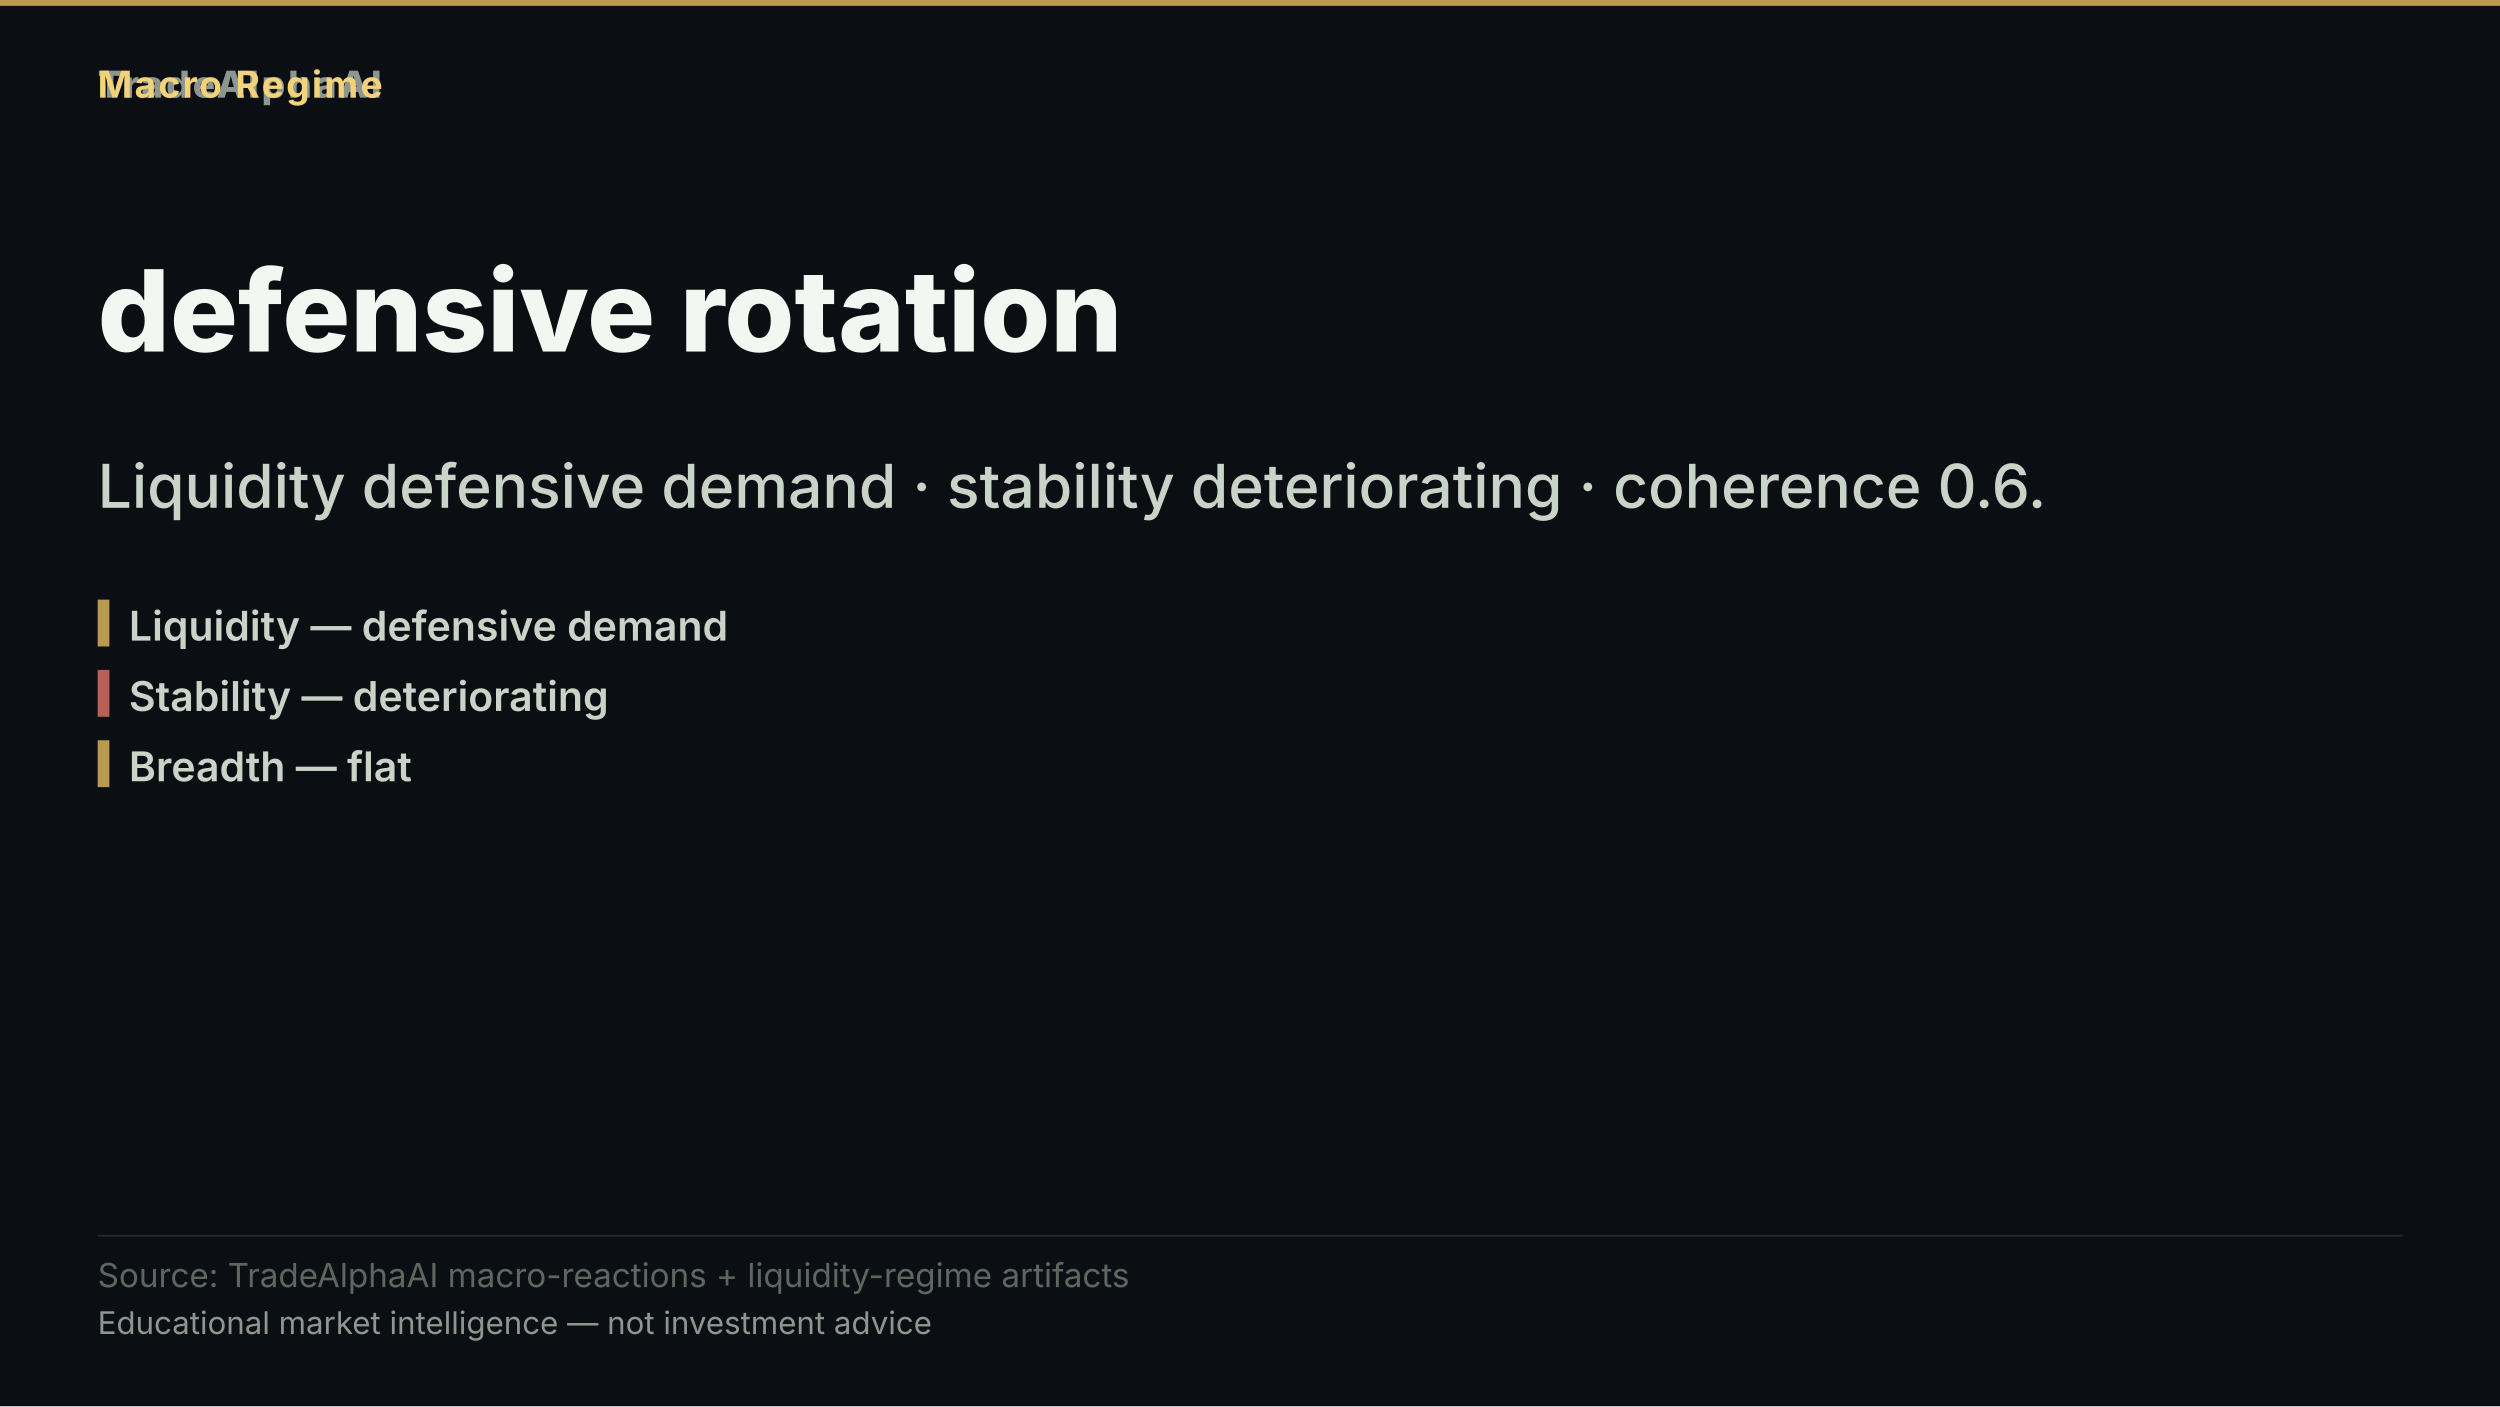
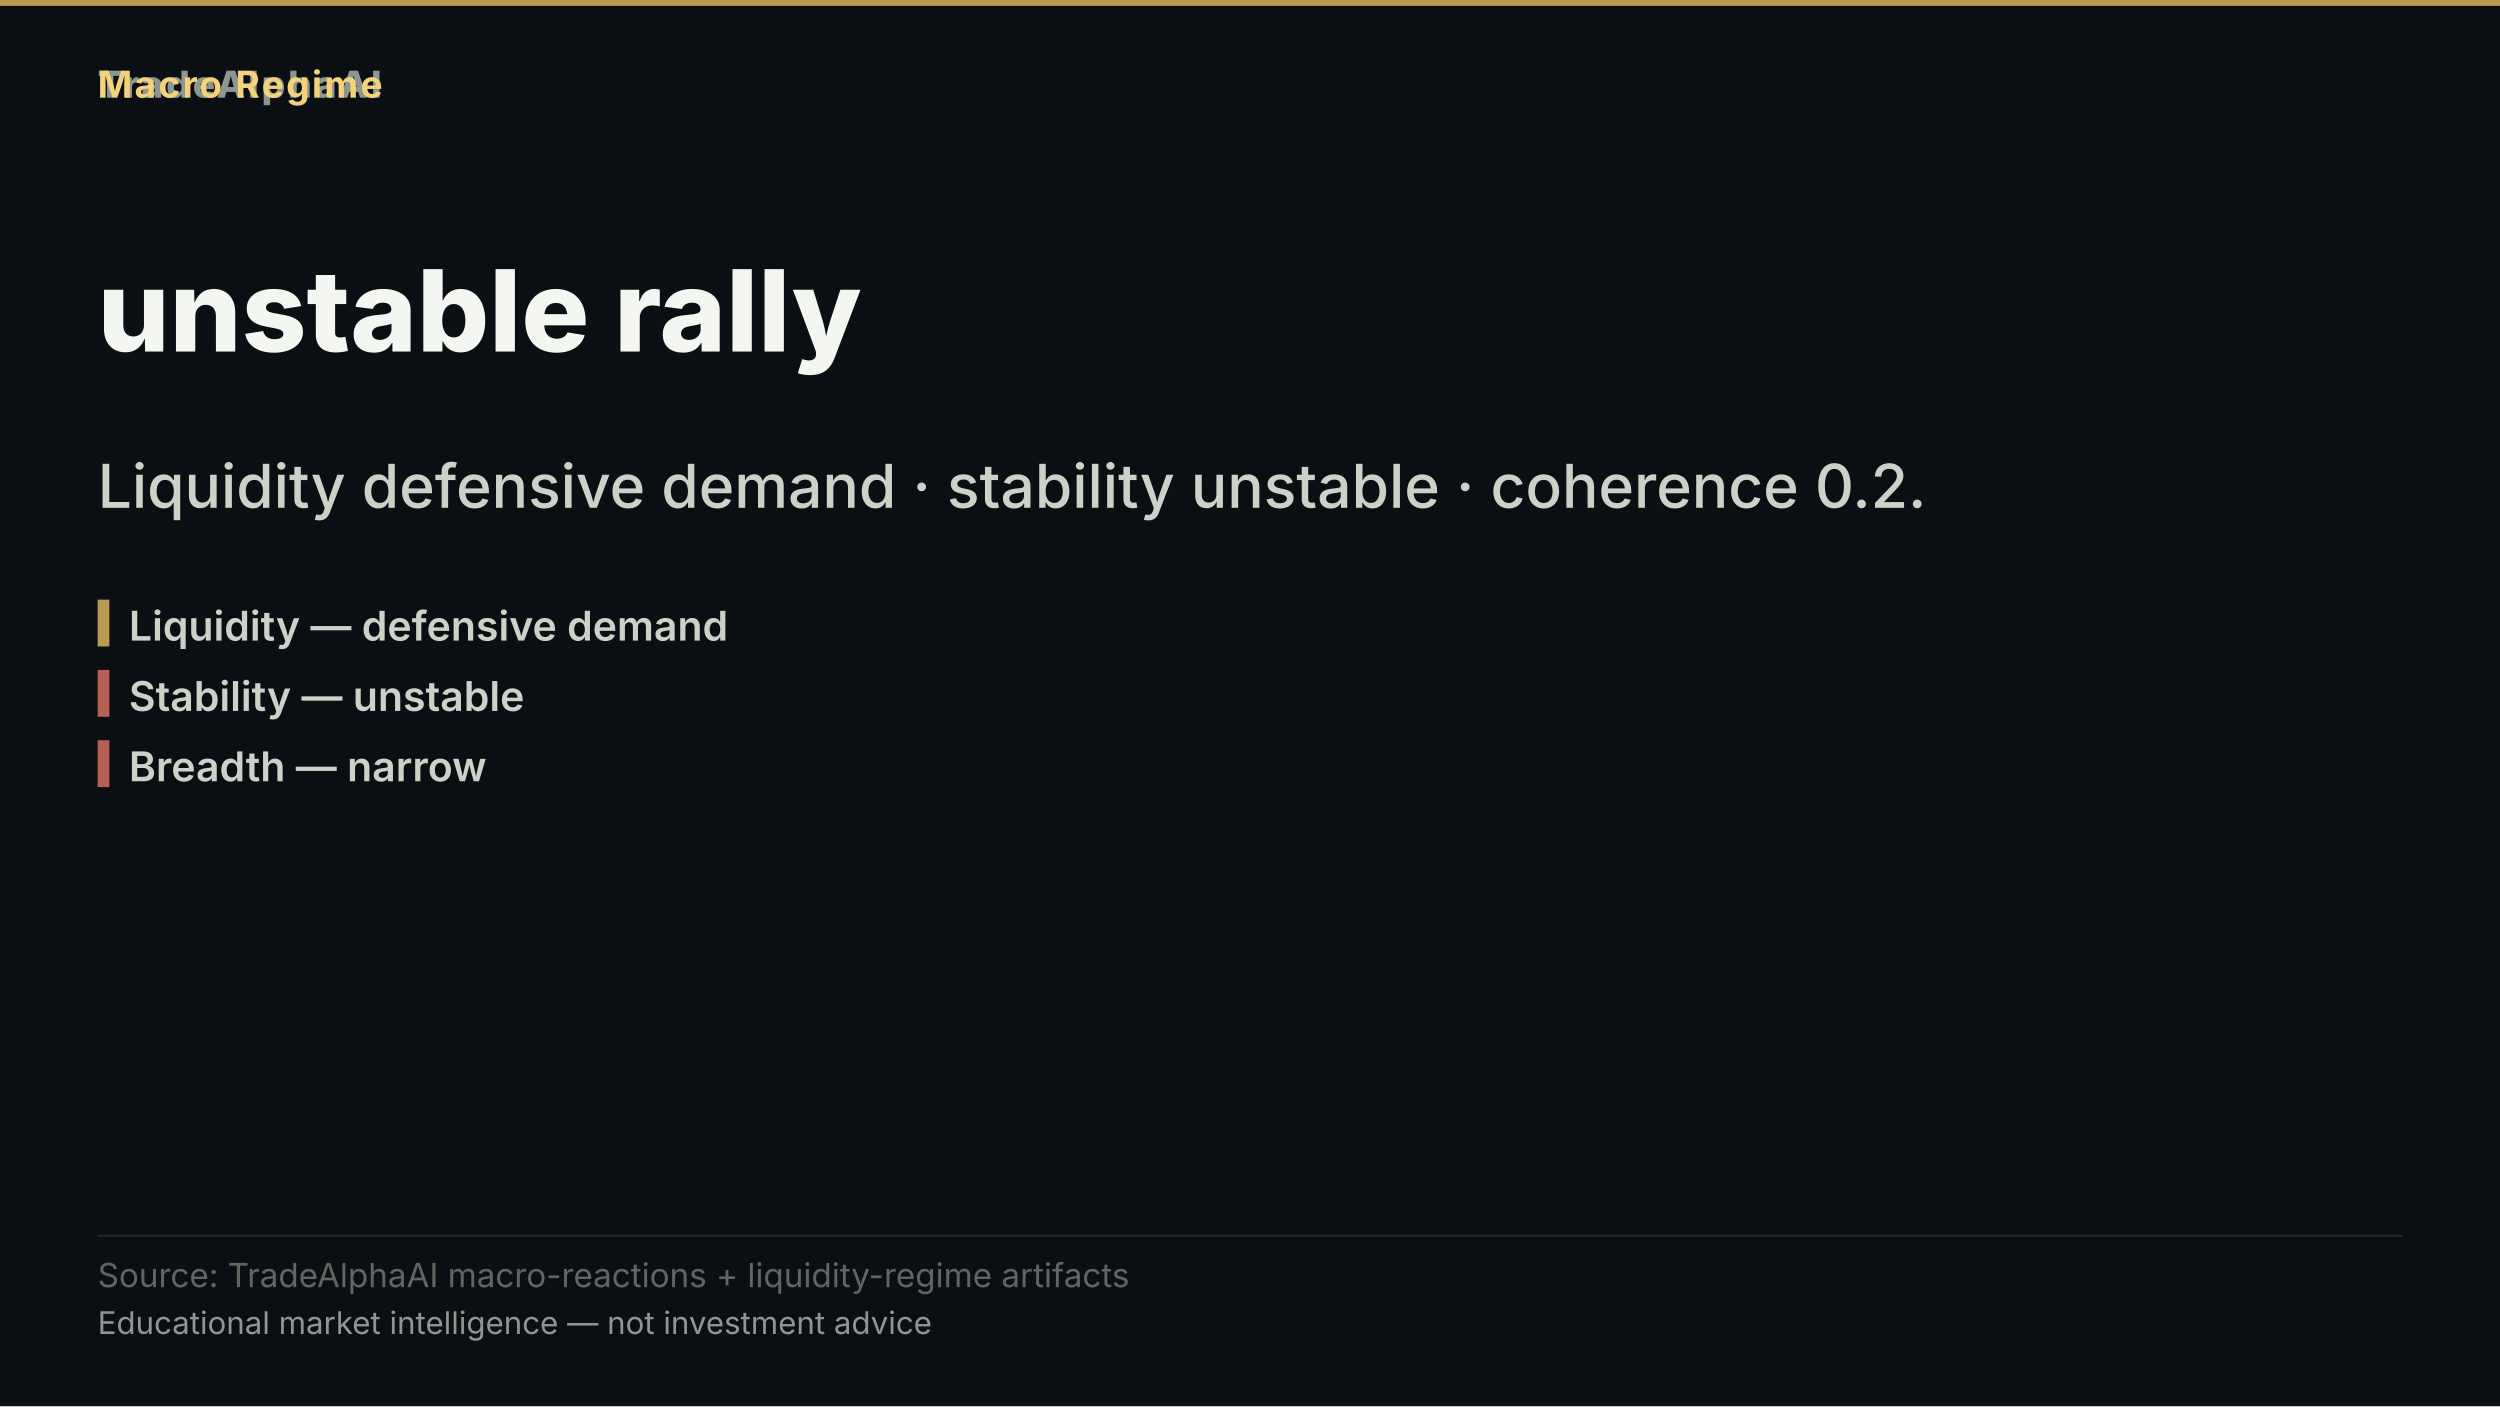
- <svg xmlns="http://www.w3.org/2000/svg" width="1280" height="720" viewBox="0 0 1280 720" role="img" aria-label="defensive rotation">
+ <svg xmlns="http://www.w3.org/2000/svg" width="1280" height="720" viewBox="0 0 1280 720" role="img" aria-label="unstable rally">
  <rect width="1280" height="720" fill="#0b0e13" />
  <rect x="0" y="0" width="1280" height="3" fill="#d8b15a" opacity="0.85" />
  <text x="50" y="50" font-family="'Inter','Segoe UI','Helvetica Neue',Arial,sans-serif" font-size="19" font-weight="800" letter-spacing="1.5" fill="#8d978f" text-anchor="start">TradeAlphaAI</text>
  <text x="50" y="50" font-family="'Inter','Segoe UI','Helvetica Neue',Arial,sans-serif" font-size="19" font-weight="700" letter-spacing="1.2" fill="#f2d27b" text-anchor="start">Macro Regime</text>
-   <text x="50" y="180" font-family="'Inter','Segoe UI','Helvetica Neue',Arial,sans-serif" font-size="58" font-weight="800" fill="#f4f7f1" text-anchor="start">defensive rotation</text>
-   <text x="50" y="260" font-family="'Inter','Segoe UI','Helvetica Neue',Arial,sans-serif" font-size="31" font-weight="500" fill="#cad3c7" text-anchor="start">Liquidity defensive demand · stability deteriorating · coherence 0.6.</text>
+   <text x="50" y="180" font-family="'Inter','Segoe UI','Helvetica Neue',Arial,sans-serif" font-size="58" font-weight="800" fill="#f4f7f1" text-anchor="start">unstable rally</text>
+   <text x="50" y="260" font-family="'Inter','Segoe UI','Helvetica Neue',Arial,sans-serif" font-size="31" font-weight="500" fill="#cad3c7" text-anchor="start">Liquidity defensive demand · stability unstable · coherence 0.2.</text>
  <rect x="50" y="307" width="6" height="24" fill="#d8b15a" opacity="0.85" />
  <text x="66" y="328" font-family="'Inter','Segoe UI','Helvetica Neue',Arial,sans-serif" font-size="21" font-weight="600" fill="#cad3c7" text-anchor="start">Liquidity — defensive demand</text>
  <rect x="50" y="343" width="6" height="24" fill="#d66e60" opacity="0.85" />
-   <text x="66" y="364" font-family="'Inter','Segoe UI','Helvetica Neue',Arial,sans-serif" font-size="21" font-weight="600" fill="#cad3c7" text-anchor="start">Stability — deteriorating</text>
-   <rect x="50" y="379" width="6" height="24" fill="#d8b15a" opacity="0.85" />
-   <text x="66" y="400" font-family="'Inter','Segoe UI','Helvetica Neue',Arial,sans-serif" font-size="21" font-weight="600" fill="#cad3c7" text-anchor="start">Breadth — flat</text>
+   <text x="66" y="364" font-family="'Inter','Segoe UI','Helvetica Neue',Arial,sans-serif" font-size="21" font-weight="600" fill="#cad3c7" text-anchor="start">Stability — unstable</text>
+   <rect x="50" y="379" width="6" height="24" fill="#d66e60" opacity="0.85" />
+   <text x="66" y="400" font-family="'Inter','Segoe UI','Helvetica Neue',Arial,sans-serif" font-size="21" font-weight="600" fill="#cad3c7" text-anchor="start">Breadth — narrow</text>
  <rect x="50" y="632.2" width="1180" height="1" fill="rgba(148,163,184,0.18)" />
  <text x="50" y="659" font-family="'Inter','Segoe UI','Helvetica Neue',Arial,sans-serif" font-size="17" fill="#5d675f" text-anchor="start">Source: TradeAlphaAI macro-reactions + liquidity-regime artifacts</text>
  <text x="50" y="683" font-family="'Inter','Segoe UI','Helvetica Neue',Arial,sans-serif" font-size="16" fill="#8d978f" text-anchor="start">Educational market intelligence — not investment advice</text>
</svg>
